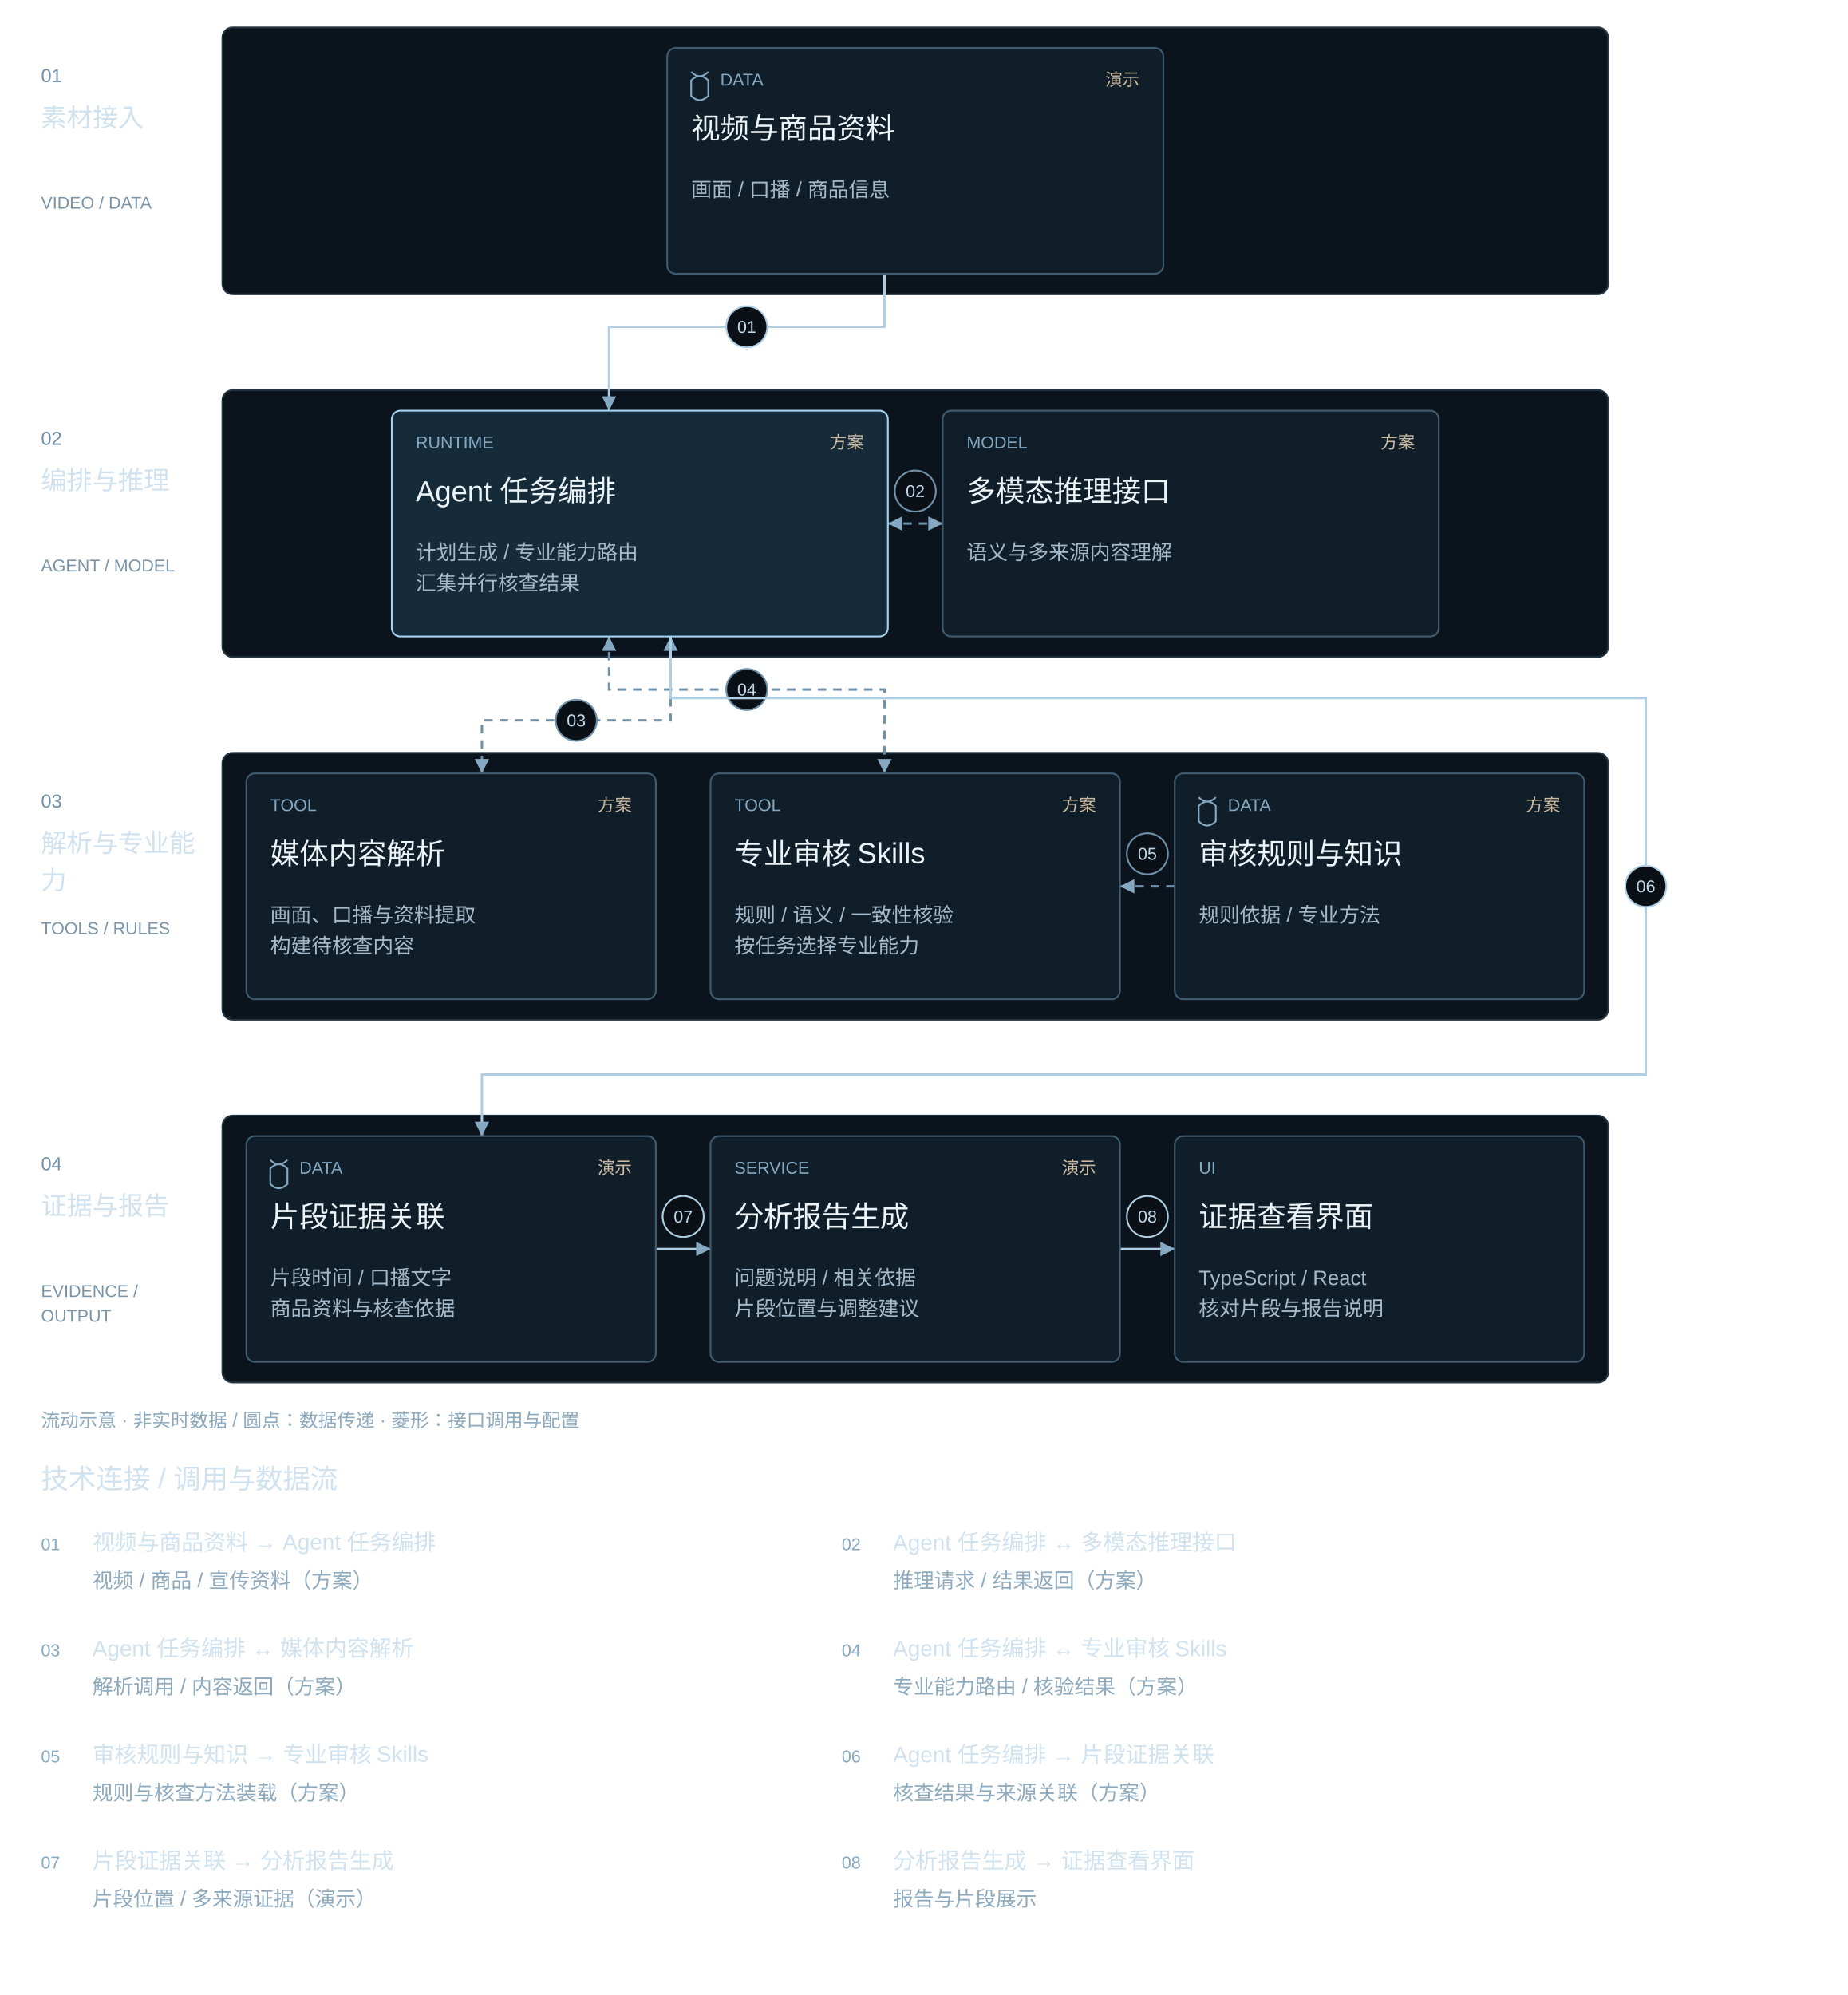
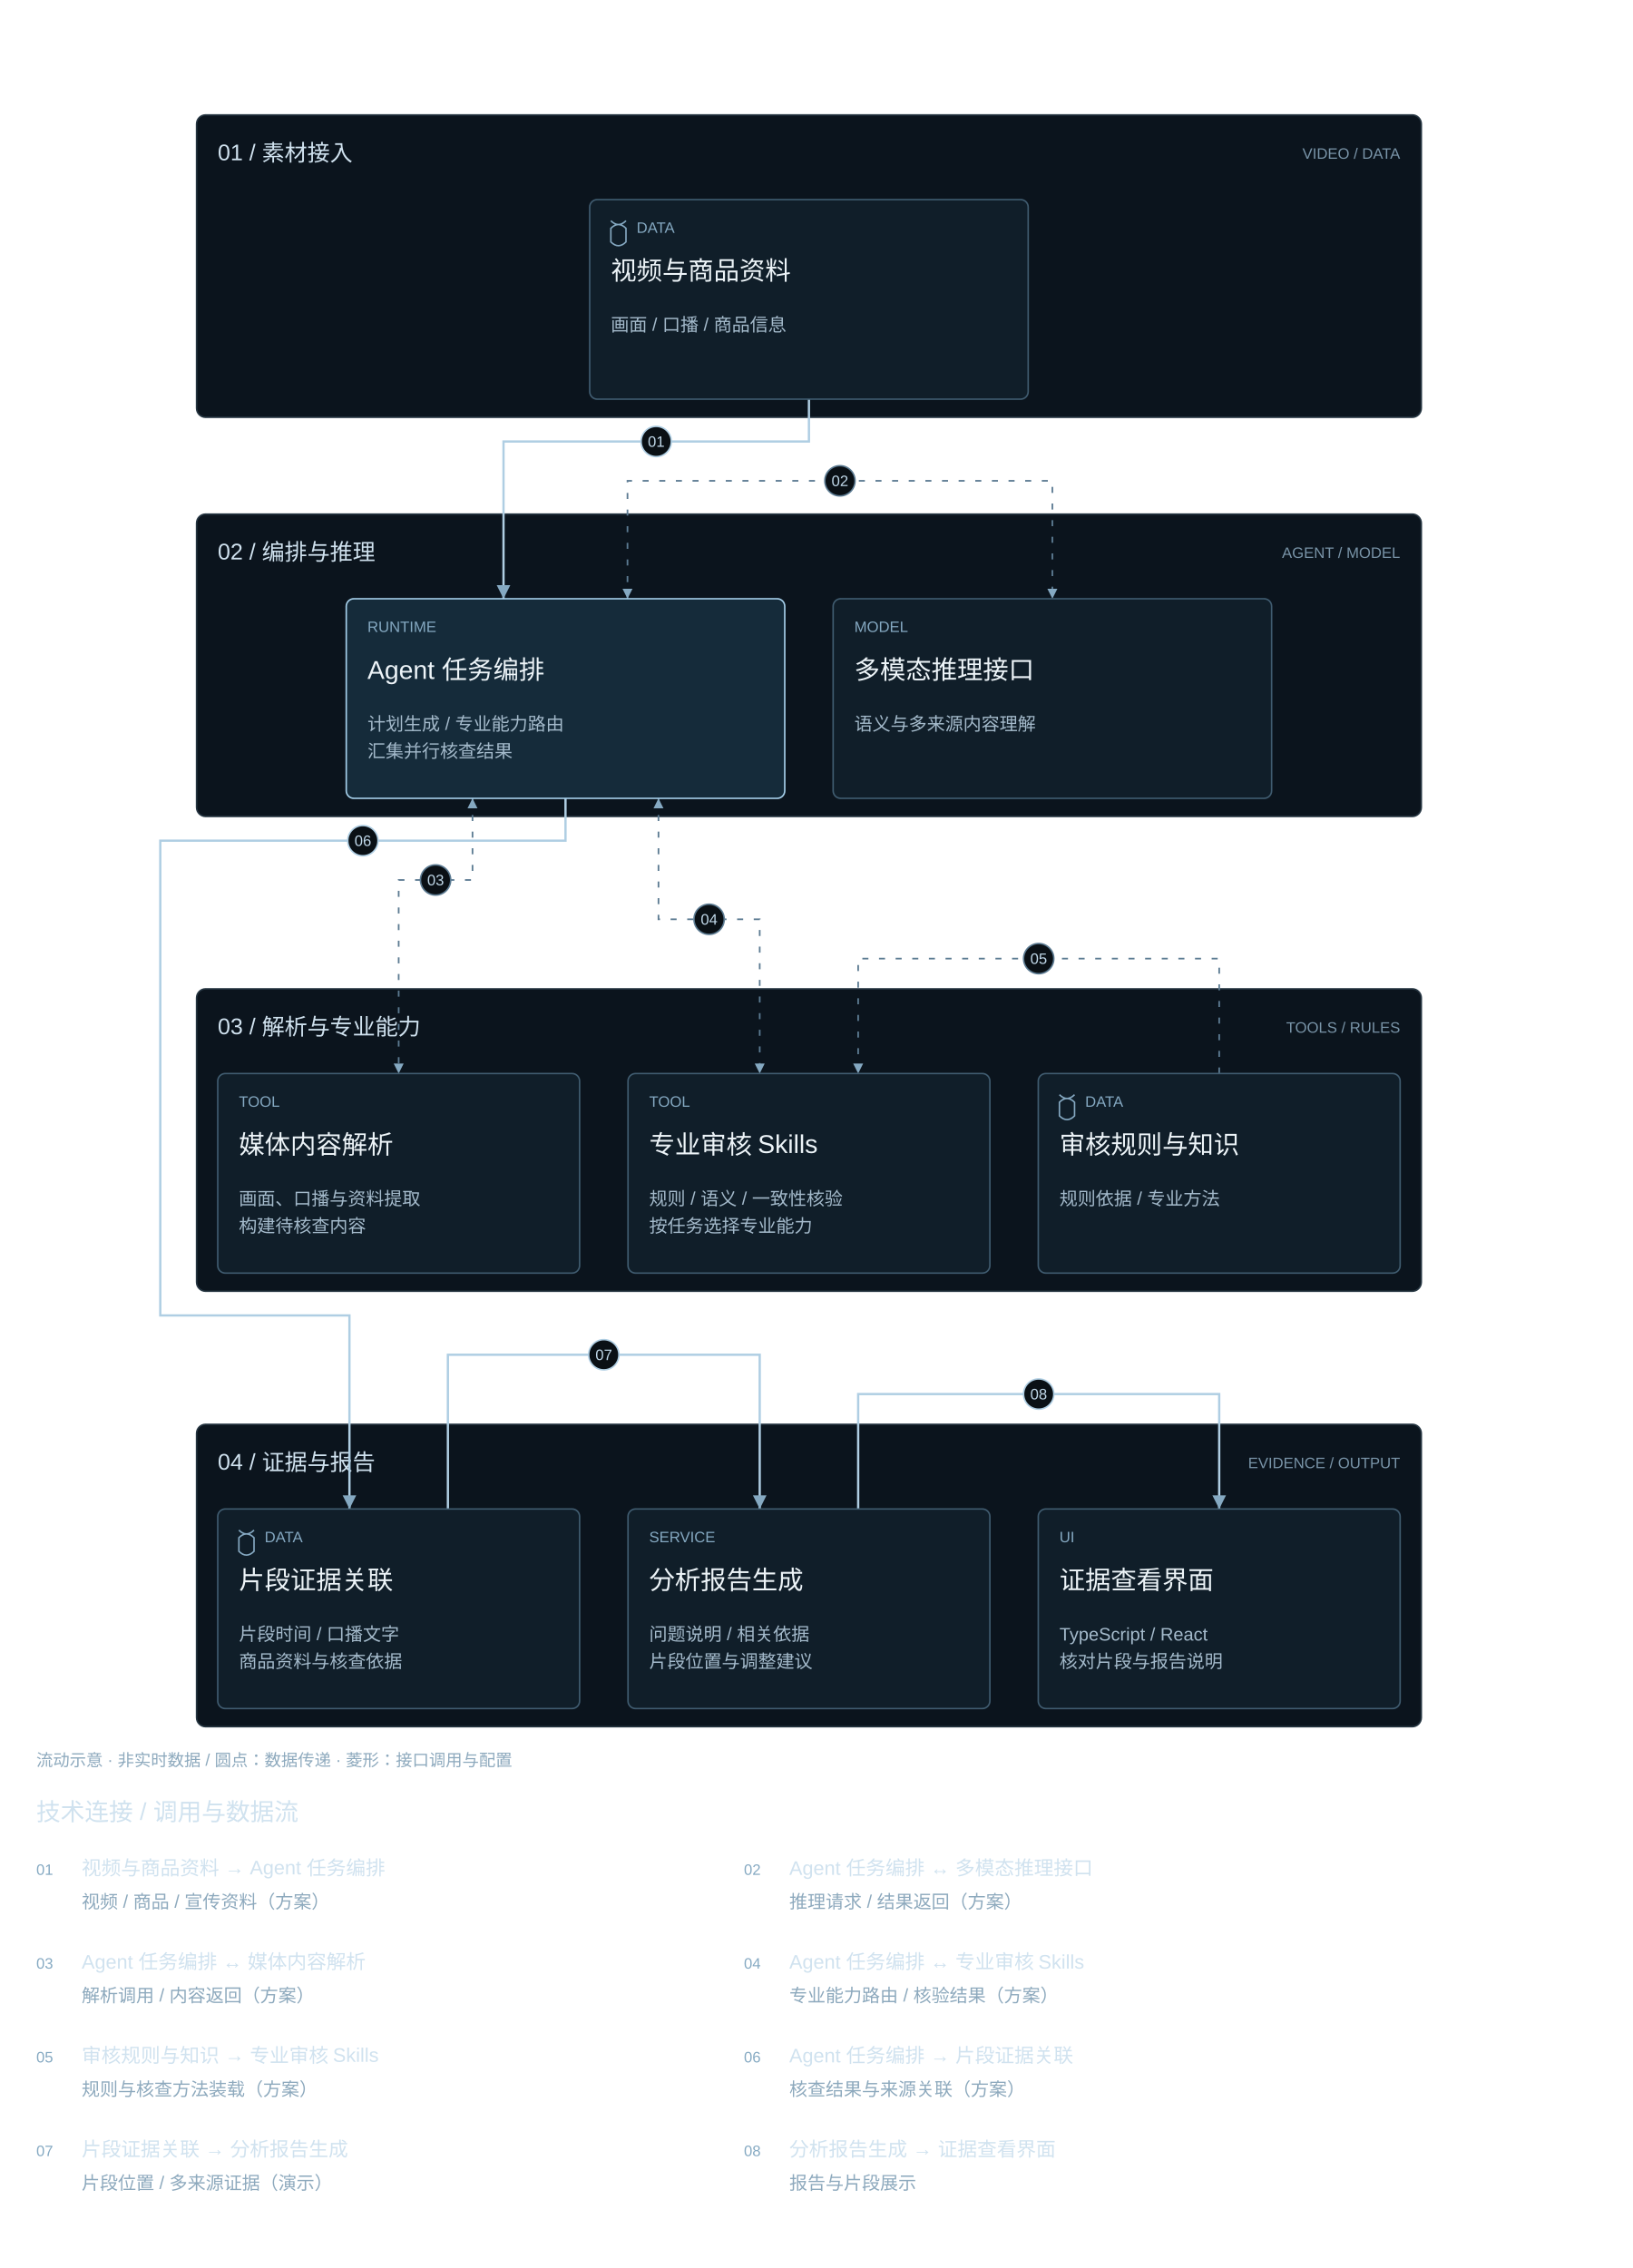
- <svg xmlns="http://www.w3.org/2000/svg" viewBox="0 0 1080 1166" role="img" aria-labelledby="title-video-compliance-review" aria-describedby="desc-video-compliance-review" style="font-family:Arial,'PingFang SC','Microsoft YaHei',sans-serif;background:#0a1015">
+ <svg xmlns="http://www.w3.org/2000/svg" viewBox="0 0 1080 1500" role="img" aria-labelledby="title-video-compliance-review" aria-describedby="desc-video-compliance-review" style="font-family:Arial,'PingFang SC','Microsoft YaHei',sans-serif;background:#0a1015">
  <style>.architecture-packet{pointer-events:none}svg[data-motion="paused"] .architecture-packet{visibility:hidden}@media(prefers-reduced-motion:reduce){.architecture-packet{display:none}}</style>
  <defs>
    <marker id="arrow-video-compliance-review" viewBox="0 0 10 10" refX="10" refY="5" markerWidth="6" markerHeight="6" orient="auto-start-reverse">
      <path d="M0 0 L10 5 L0 10" fill="#85a9c2" />
    </marker>
  </defs>
  <g data-layer="input">
-     <rect x="130" y="16" width="810" height="156" rx="6" fill="#0b141d" stroke="#253541" />
-     <text x="24" y="48" fill="#6f92aa" font-size="11" text-anchor="start">
-       <tspan x="24" dy="0">01</tspan>
-     </text>
-     <text x="24" y="74" fill="#d0e2ef" font-size="15" text-anchor="start">
-       <tspan x="24" dy="0">素材接入</tspan>
-     </text>
-     <text x="24" y="122" fill="#7994a8" font-size="10" text-anchor="start">
-       <tspan x="24" dy="0">VIDEO / DATA</tspan>
+     <rect x="130" y="76" width="810" height="200" rx="6" fill="#0b141d" stroke="#253541" />
+     <text x="144" y="106" fill="#d0e2ef" font-size="15" text-anchor="start">
+       <tspan x="144" dy="0">01 / 素材接入</tspan>
+     </text>
+     <text x="926" y="105" fill="#7994a8" font-size="10" text-anchor="end">
+       <tspan x="926" dy="0">VIDEO / DATA</tspan>
    </text>
  </g>
  <g data-layer="runtime">
-     <rect x="130" y="228" width="810" height="156" rx="6" fill="#0b141d" stroke="#253541" />
-     <text x="24" y="260" fill="#6f92aa" font-size="11" text-anchor="start">
-       <tspan x="24" dy="0">02</tspan>
-     </text>
-     <text x="24" y="286" fill="#d0e2ef" font-size="15" text-anchor="start">
-       <tspan x="24" dy="0">编排与推理</tspan>
-     </text>
-     <text x="24" y="334" fill="#7994a8" font-size="10" text-anchor="start">
-       <tspan x="24" dy="0">AGENT / MODEL</tspan>
+     <rect x="130" y="340" width="810" height="200" rx="6" fill="#0b141d" stroke="#253541" />
+     <text x="144" y="370" fill="#d0e2ef" font-size="15" text-anchor="start">
+       <tspan x="144" dy="0">02 / 编排与推理</tspan>
+     </text>
+     <text x="926" y="369" fill="#7994a8" font-size="10" text-anchor="end">
+       <tspan x="926" dy="0">AGENT / MODEL</tspan>
    </text>
  </g>
  <g data-layer="tools">
-     <rect x="130" y="440" width="810" height="156" rx="6" fill="#0b141d" stroke="#253541" />
-     <text x="24" y="472" fill="#6f92aa" font-size="11" text-anchor="start">
-       <tspan x="24" dy="0">03</tspan>
-     </text>
-     <text x="24" y="498" fill="#d0e2ef" font-size="15" text-anchor="start">
-       <tspan x="24" dy="0">解析与专业能</tspan>
-       <tspan x="24" dy="21.75">力</tspan>
-     </text>
-     <text x="24" y="546" fill="#7994a8" font-size="10" text-anchor="start">
-       <tspan x="24" dy="0">TOOLS / RULES</tspan>
+     <rect x="130" y="654" width="810" height="200" rx="6" fill="#0b141d" stroke="#253541" />
+     <text x="144" y="684" fill="#d0e2ef" font-size="15" text-anchor="start">
+       <tspan x="144" dy="0">03 / 解析与专业能力</tspan>
+     </text>
+     <text x="926" y="683" fill="#7994a8" font-size="10" text-anchor="end">
+       <tspan x="926" dy="0">TOOLS / RULES</tspan>
    </text>
  </g>
  <g data-layer="output">
-     <rect x="130" y="652" width="810" height="156" rx="6" fill="#0b141d" stroke="#253541" />
-     <text x="24" y="684" fill="#6f92aa" font-size="11" text-anchor="start">
-       <tspan x="24" dy="0">04</tspan>
-     </text>
-     <text x="24" y="710" fill="#d0e2ef" font-size="15" text-anchor="start">
-       <tspan x="24" dy="0">证据与报告</tspan>
-     </text>
-     <text x="24" y="758" fill="#7994a8" font-size="10" text-anchor="start">
-       <tspan x="24" dy="0">EVIDENCE /</tspan>
-       <tspan x="24" dy="14.5">OUTPUT</tspan>
+     <rect x="130" y="942" width="810" height="200" rx="6" fill="#0b141d" stroke="#253541" />
+     <text x="144" y="972" fill="#d0e2ef" font-size="15" text-anchor="start">
+       <tspan x="144" dy="0">04 / 证据与报告</tspan>
+     </text>
+     <text x="926" y="971" fill="#7994a8" font-size="10" text-anchor="end">
+       <tspan x="926" dy="0">EVIDENCE / OUTPUT</tspan>
    </text>
  </g>
  <g data-edge="01" data-kind="flow">
-     <path class="architecture-route" d="M517 160 V191 H356 V240" fill="none" stroke="#afcee3" stroke-width="1.4" marker-end="url(#arrow-video-compliance-review)" />
-     <g class="architecture-packet packet-flow" data-direction="forward" aria-hidden="true" opacity="0">
-       <circle r="9" fill="#d3f1ff" opacity=".12" />
-       <circle r="5.5" fill="#d3f1ff" opacity=".18" />
-       <circle r="3.3" fill="#d3f1ff" />
-       <animateMotion path="M517 160 V191 H356 V240" keyPoints="0;1;1" keyTimes="0;.82;1" calcMode="linear" dur="2.58s" begin="-0.00s" repeatCount="indefinite" />
-       <animate attributeName="opacity" values="0;1;1;0;0" keyTimes="0;.035;.76;.82;1" calcMode="linear" dur="2.58s" begin="-0.00s" repeatCount="indefinite" />
-     </g>
-     <circle cx="436.5" cy="191" r="12" fill="#0a1015" stroke="#afcee3" />
-     <text x="436.5" y="194.5" fill="#c1d9ea" font-size="10" text-anchor="middle">
-       <tspan x="436.5" dy="0">01</tspan>
+     <path class="architecture-route" d="M535 264 V292 H333 V396" fill="none" stroke="#afcee3" stroke-width="1.5" marker-end="url(#arrow-video-compliance-review)" />
+     <g class="architecture-packet packet-flow" data-direction="forward" data-distance="334" data-speed="100" aria-hidden="true" opacity="0">
+       <circle r="7" fill="#d3f1ff" opacity=".1" />
+       <circle r="4.5" fill="#d3f1ff" opacity=".16" />
+       <circle r="3" fill="#d3f1ff" />
+       <animateMotion path="M535 264 V292 H333 V396" keyPoints="0;1" keyTimes="0;1" calcMode="linear" dur="3.34s" begin="-0s" repeatCount="indefinite" />
+       <animate attributeName="opacity" values="0;1;1;0" keyTimes="0;.03;.97;1" calcMode="linear" dur="3.34s" begin="-0s" repeatCount="indefinite" />
+     </g>
+     <circle cx="434" cy="292" r="10" fill="#0a1015" stroke="#afcee3" />
+     <text x="434" y="295.5" fill="#c1d9ea" font-size="10" text-anchor="middle">
+       <tspan x="434" dy="0">01</tspan>
    </text>
  </g>
  <g data-edge="02" data-kind="call">
-     <path class="architecture-route" d="M519 306 H551" fill="none" stroke="#6f91aa" stroke-width="1.4" stroke-dasharray="5 4" marker-start="url(#arrow-video-compliance-review)" marker-end="url(#arrow-video-compliance-review)" />
-     <g class="architecture-packet packet-support" data-direction="forward" aria-hidden="true" opacity="0">
-       <circle r="9" fill="#efc896" opacity=".12" />
-       <circle r="5.5" fill="#efc896" opacity=".18" />
-       <path d="M0 -4 L4 0 L0 4 L-4 0 Z" fill="#efc896" />
-       <animateMotion path="M519 306 H551" keyPoints="0;1;1" keyTimes="0;.82;1" calcMode="linear" dur="2.55s" begin="-0.43s" repeatCount="indefinite" />
-       <animate attributeName="opacity" values="0;1;1;0;0" keyTimes="0;.035;.76;.82;1" calcMode="linear" dur="2.55s" begin="-0.43s" repeatCount="indefinite" />
-     </g>
-     <g class="architecture-packet packet-support" data-direction="reverse" aria-hidden="true" opacity="0">
-       <circle r="9" fill="#efc896" opacity=".12" />
-       <circle r="5.5" fill="#efc896" opacity=".18" />
-       <path d="M0 -4 L4 0 L0 4 L-4 0 Z" fill="#efc896" />
-       <animateMotion path="M519 306 H551" keyPoints="1;0;0" keyTimes="0;.82;1" calcMode="linear" dur="2.55s" begin="-1.53s" repeatCount="indefinite" />
-       <animate attributeName="opacity" values="0;1;1;0;0" keyTimes="0;.035;.76;.82;1" calcMode="linear" dur="2.55s" begin="-1.53s" repeatCount="indefinite" />
-     </g>
-     <circle cx="535" cy="287" r="12" fill="#0a1015" stroke="#6f91aa" />
-     <text x="535" y="290.5" fill="#c1d9ea" font-size="10" text-anchor="middle">
-       <tspan x="535" dy="0">02</tspan>
+     <path class="architecture-route" d="M415 396 V318 H696 V396" fill="none" stroke="#5c7b92" stroke-width="1.1" stroke-dasharray="4 7" marker-start="url(#arrow-video-compliance-review)" marker-end="url(#arrow-video-compliance-review)" />
+     <g class="architecture-packet packet-support" data-direction="forward" data-distance="437" data-speed="100" aria-hidden="true" opacity="0">
+       <circle r="7" fill="#efc896" opacity=".1" />
+       <circle r="4.5" fill="#efc896" opacity=".16" />
+       <path d="M0 -3.5 L3.5 0 L0 3.5 L-3.5 0 Z" fill="#efc896" />
+       <animateMotion path="M415 396 V318 H696 V396" keyPoints="0;1" keyTimes="0;1" calcMode="linear" dur="4.37s" begin="-1.669s" repeatCount="indefinite" />
+       <animate attributeName="opacity" values="0;.72;.72;0" keyTimes="0;.03;.97;1" calcMode="linear" dur="4.37s" begin="-1.669s" repeatCount="indefinite" />
+     </g>
+     <g class="architecture-packet packet-support" data-direction="reverse" data-distance="437" data-speed="100" aria-hidden="true" opacity="0">
+       <circle r="7" fill="#efc896" opacity=".1" />
+       <circle r="4.5" fill="#efc896" opacity=".16" />
+       <path d="M0 -3.5 L3.5 0 L0 3.5 L-3.5 0 Z" fill="#efc896" />
+       <animateMotion path="M415 396 V318 H696 V396" keyPoints="1;0" keyTimes="0;1" calcMode="linear" dur="4.37s" begin="-3.854s" repeatCount="indefinite" />
+       <animate attributeName="opacity" values="0;.72;.72;0" keyTimes="0;.03;.97;1" calcMode="linear" dur="4.37s" begin="-3.854s" repeatCount="indefinite" />
+     </g>
+     <circle cx="555.5" cy="318" r="10" fill="#0a1015" stroke="#5c7b92" />
+     <text x="555.5" y="321.5" fill="#c1d9ea" font-size="10" text-anchor="middle">
+       <tspan x="555.5" dy="0">02</tspan>
    </text>
  </g>
  <g data-edge="03" data-kind="call">
-     <path class="architecture-route" d="M392 372 V421 H281.667 V452" fill="none" stroke="#6f91aa" stroke-width="1.4" stroke-dasharray="5 4" marker-start="url(#arrow-video-compliance-review)" marker-end="url(#arrow-video-compliance-review)" />
-     <g class="architecture-packet packet-support" data-direction="forward" aria-hidden="true" opacity="0">
-       <circle r="9" fill="#efc896" opacity=".12" />
-       <circle r="5.5" fill="#efc896" opacity=".18" />
-       <path d="M0 -4 L4 0 L0 4 L-4 0 Z" fill="#efc896" />
-       <animateMotion path="M392 372 V421 H281.667 V452" keyPoints="0;1;1" keyTimes="0;.82;1" calcMode="linear" dur="2.55s" begin="-0.86s" repeatCount="indefinite" />
-       <animate attributeName="opacity" values="0;1;1;0;0" keyTimes="0;.035;.76;.82;1" calcMode="linear" dur="2.55s" begin="-0.86s" repeatCount="indefinite" />
-     </g>
-     <g class="architecture-packet packet-support" data-direction="reverse" aria-hidden="true" opacity="0">
-       <circle r="9" fill="#efc896" opacity=".12" />
-       <circle r="5.5" fill="#efc896" opacity=".18" />
-       <path d="M0 -4 L4 0 L0 4 L-4 0 Z" fill="#efc896" />
-       <animateMotion path="M392 372 V421 H281.667 V452" keyPoints="1;0;0" keyTimes="0;.82;1" calcMode="linear" dur="2.55s" begin="-1.96s" repeatCount="indefinite" />
-       <animate attributeName="opacity" values="0;1;1;0;0" keyTimes="0;.035;.76;.82;1" calcMode="linear" dur="2.55s" begin="-1.96s" repeatCount="indefinite" />
-     </g>
-     <circle cx="336.833" cy="421" r="12" fill="#0a1015" stroke="#6f91aa" />
-     <text x="336.833" y="424.5" fill="#c1d9ea" font-size="10" text-anchor="middle">
-       <tspan x="336.833" dy="0">03</tspan>
+     <path class="architecture-route" d="M312.5 528 V582 H263.667 V710" fill="none" stroke="#5c7b92" stroke-width="1.1" stroke-dasharray="4 7" marker-start="url(#arrow-video-compliance-review)" marker-end="url(#arrow-video-compliance-review)" />
+     <g class="architecture-packet packet-support" data-direction="forward" data-distance="230.83333333333331" data-speed="100" aria-hidden="true" opacity="0">
+       <circle r="7" fill="#efc896" opacity=".1" />
+       <circle r="4.5" fill="#efc896" opacity=".16" />
+       <path d="M0 -3.5 L3.5 0 L0 3.5 L-3.5 0 Z" fill="#efc896" />
+       <animateMotion path="M312.5 528 V582 H263.667 V710" keyPoints="0;1" keyTimes="0;1" calcMode="linear" dur="2.308s" begin="-1.763s" repeatCount="indefinite" />
+       <animate attributeName="opacity" values="0;.72;.72;0" keyTimes="0;.03;.97;1" calcMode="linear" dur="2.308s" begin="-1.763s" repeatCount="indefinite" />
+     </g>
+     <g class="architecture-packet packet-support" data-direction="reverse" data-distance="230.83333333333331" data-speed="100" aria-hidden="true" opacity="0">
+       <circle r="7" fill="#efc896" opacity=".1" />
+       <circle r="4.5" fill="#efc896" opacity=".16" />
+       <path d="M0 -3.5 L3.5 0 L0 3.5 L-3.5 0 Z" fill="#efc896" />
+       <animateMotion path="M312.5 528 V582 H263.667 V710" keyPoints="1;0" keyTimes="0;1" calcMode="linear" dur="2.308s" begin="-0.609s" repeatCount="indefinite" />
+       <animate attributeName="opacity" values="0;.72;.72;0" keyTimes="0;.03;.97;1" calcMode="linear" dur="2.308s" begin="-0.609s" repeatCount="indefinite" />
+     </g>
+     <circle cx="288.083" cy="582" r="10" fill="#0a1015" stroke="#5c7b92" />
+     <text x="288.083" y="585.5" fill="#c1d9ea" font-size="10" text-anchor="middle">
+       <tspan x="288.083" dy="0">03</tspan>
    </text>
  </g>
  <g data-edge="04" data-kind="call">
-     <path class="architecture-route" d="M356 372 V403 H517 V452" fill="none" stroke="#6f91aa" stroke-width="1.4" stroke-dasharray="5 4" marker-start="url(#arrow-video-compliance-review)" marker-end="url(#arrow-video-compliance-review)" />
-     <g class="architecture-packet packet-support" data-direction="forward" aria-hidden="true" opacity="0">
-       <circle r="9" fill="#efc896" opacity=".12" />
-       <circle r="5.5" fill="#efc896" opacity=".18" />
-       <path d="M0 -4 L4 0 L0 4 L-4 0 Z" fill="#efc896" />
-       <animateMotion path="M356 372 V403 H517 V452" keyPoints="0;1;1" keyTimes="0;.82;1" calcMode="linear" dur="2.58s" begin="-1.29s" repeatCount="indefinite" />
-       <animate attributeName="opacity" values="0;1;1;0;0" keyTimes="0;.035;.76;.82;1" calcMode="linear" dur="2.58s" begin="-1.29s" repeatCount="indefinite" />
-     </g>
-     <g class="architecture-packet packet-support" data-direction="reverse" aria-hidden="true" opacity="0">
-       <circle r="9" fill="#efc896" opacity=".12" />
-       <circle r="5.5" fill="#efc896" opacity=".18" />
-       <path d="M0 -4 L4 0 L0 4 L-4 0 Z" fill="#efc896" />
-       <animateMotion path="M356 372 V403 H517 V452" keyPoints="1;0;0" keyTimes="0;.82;1" calcMode="linear" dur="2.58s" begin="-2.39s" repeatCount="indefinite" />
-       <animate attributeName="opacity" values="0;1;1;0;0" keyTimes="0;.035;.76;.82;1" calcMode="linear" dur="2.58s" begin="-2.39s" repeatCount="indefinite" />
-     </g>
-     <circle cx="436.5" cy="403" r="12" fill="#0a1015" stroke="#6f91aa" />
-     <text x="436.5" y="406.5" fill="#c1d9ea" font-size="10" text-anchor="middle">
-       <tspan x="436.5" dy="0">04</tspan>
+     <path class="architecture-route" d="M435.5 528 V608 H502.444 V710" fill="none" stroke="#5c7b92" stroke-width="1.1" stroke-dasharray="4 7" marker-start="url(#arrow-video-compliance-review)" marker-end="url(#arrow-video-compliance-review)" />
+     <g class="architecture-packet packet-support" data-direction="forward" data-distance="248.94444444444446" data-speed="100" aria-hidden="true" opacity="0">
+       <circle r="7" fill="#efc896" opacity=".1" />
+       <circle r="4.5" fill="#efc896" opacity=".16" />
+       <path d="M0 -3.5 L3.5 0 L0 3.5 L-3.5 0 Z" fill="#efc896" />
+       <animateMotion path="M435.5 528 V608 H502.444 V710" keyPoints="0;1" keyTimes="0;1" calcMode="linear" dur="2.489s" begin="-0.363s" repeatCount="indefinite" />
+       <animate attributeName="opacity" values="0;.72;.72;0" keyTimes="0;.03;.97;1" calcMode="linear" dur="2.489s" begin="-0.363s" repeatCount="indefinite" />
+     </g>
+     <g class="architecture-packet packet-support" data-direction="reverse" data-distance="248.94444444444446" data-speed="100" aria-hidden="true" opacity="0">
+       <circle r="7" fill="#efc896" opacity=".1" />
+       <circle r="4.5" fill="#efc896" opacity=".16" />
+       <path d="M0 -3.5 L3.5 0 L0 3.5 L-3.5 0 Z" fill="#efc896" />
+       <animateMotion path="M435.5 528 V608 H502.444 V710" keyPoints="1;0" keyTimes="0;1" calcMode="linear" dur="2.489s" begin="-1.608s" repeatCount="indefinite" />
+       <animate attributeName="opacity" values="0;.72;.72;0" keyTimes="0;.03;.97;1" calcMode="linear" dur="2.489s" begin="-1.608s" repeatCount="indefinite" />
+     </g>
+     <circle cx="468.972" cy="608" r="10" fill="#0a1015" stroke="#5c7b92" />
+     <text x="468.972" y="611.5" fill="#c1d9ea" font-size="10" text-anchor="middle">
+       <tspan x="468.972" dy="0">04</tspan>
    </text>
  </g>
  <g data-edge="05" data-kind="config">
-     <path class="architecture-route" d="M686.667 518 H654.667" fill="none" stroke="#6f91aa" stroke-width="1.4" stroke-dasharray="5 4" marker-end="url(#arrow-video-compliance-review)" />
-     <g class="architecture-packet packet-support" data-direction="forward" aria-hidden="true" opacity="0">
-       <circle r="9" fill="#efc896" opacity=".12" />
-       <circle r="5.5" fill="#efc896" opacity=".18" />
-       <path d="M0 -4 L4 0 L0 4 L-4 0 Z" fill="#efc896" />
-       <animateMotion path="M686.667 518 H654.667" keyPoints="0;1;1" keyTimes="0;.82;1" calcMode="linear" dur="2.55s" begin="-1.72s" repeatCount="indefinite" />
-       <animate attributeName="opacity" values="0;1;1;0;0" keyTimes="0;.035;.76;.82;1" calcMode="linear" dur="2.55s" begin="-1.72s" repeatCount="indefinite" />
-     </g>
-     <circle cx="670.667" cy="499" r="12" fill="#0a1015" stroke="#6f91aa" />
-     <text x="670.667" y="502.5" fill="#c1d9ea" font-size="10" text-anchor="middle">
-       <tspan x="670.667" dy="0">05</tspan>
+     <path class="architecture-route" d="M806.333 710 V634 H567.556 V710" fill="none" stroke="#5c7b92" stroke-width="1.1" stroke-dasharray="4 7" marker-end="url(#arrow-video-compliance-review)" />
+     <g class="architecture-packet packet-support" data-direction="forward" data-distance="390.7777777777777" data-speed="100" aria-hidden="true" opacity="0">
+       <circle r="7" fill="#efc896" opacity=".1" />
+       <circle r="4.5" fill="#efc896" opacity=".16" />
+       <path d="M0 -3.5 L3.5 0 L0 3.5 L-3.5 0 Z" fill="#efc896" />
+       <animateMotion path="M806.333 710 V634 H567.556 V710" keyPoints="0;1" keyTimes="0;1" calcMode="linear" dur="3.908s" begin="-2.063s" repeatCount="indefinite" />
+       <animate attributeName="opacity" values="0;.72;.72;0" keyTimes="0;.03;.97;1" calcMode="linear" dur="3.908s" begin="-2.063s" repeatCount="indefinite" />
+     </g>
+     <circle cx="686.944" cy="634" r="10" fill="#0a1015" stroke="#5c7b92" />
+     <text x="686.944" y="637.5" fill="#c1d9ea" font-size="10" text-anchor="middle">
+       <tspan x="686.944" dy="0">05</tspan>
    </text>
  </g>
  <g data-edge="06" data-kind="flow">
-     <path class="architecture-route" d="M392 372 V408 H962 V628 H281.667 V664" fill="none" stroke="#afcee3" stroke-width="1.4" marker-end="url(#arrow-video-compliance-review)" />
-     <g class="architecture-packet packet-flow" data-direction="forward" aria-hidden="true" opacity="0">
-       <circle r="9" fill="#d3f1ff" opacity=".12" />
-       <circle r="5.5" fill="#d3f1ff" opacity=".18" />
-       <circle r="3.3" fill="#d3f1ff" />
-       <animateMotion path="M392 372 V408 H962 V628 H281.667 V664" keyPoints="0;1;1" keyTimes="0;.82;1" calcMode="linear" dur="7.05s" begin="-2.15s" repeatCount="indefinite" />
-       <animate attributeName="opacity" values="0;1;1;0;0" keyTimes="0;.035;.76;.82;1" calcMode="linear" dur="7.05s" begin="-2.15s" repeatCount="indefinite" />
-     </g>
-     <circle cx="962" cy="518" r="12" fill="#0a1015" stroke="#afcee3" />
-     <text x="962" y="521.5" fill="#c1d9ea" font-size="10" text-anchor="middle">
-       <tspan x="962" dy="0">06</tspan>
+     <path class="architecture-route" d="M374 528 V556 H106 V870 H231.111 V998" fill="none" stroke="#afcee3" stroke-width="1.5" marker-end="url(#arrow-video-compliance-review)" />
+     <g class="architecture-packet packet-flow" data-direction="forward" data-distance="863.1111111111111" data-speed="100" aria-hidden="true" opacity="0">
+       <circle r="7" fill="#d3f1ff" opacity=".1" />
+       <circle r="4.5" fill="#d3f1ff" opacity=".16" />
+       <circle r="3" fill="#d3f1ff" />
+       <animateMotion path="M374 528 V556 H106 V870 H231.111 V998" keyPoints="0;1" keyTimes="0;1" calcMode="linear" dur="8.631s" begin="-7.853s" repeatCount="indefinite" />
+       <animate attributeName="opacity" values="0;1;1;0" keyTimes="0;.03;.97;1" calcMode="linear" dur="8.631s" begin="-7.853s" repeatCount="indefinite" />
+     </g>
+     <circle cx="240" cy="556" r="10" fill="#0a1015" stroke="#afcee3" />
+     <text x="240" y="559.5" fill="#c1d9ea" font-size="10" text-anchor="middle">
+       <tspan x="240" dy="0">06</tspan>
    </text>
  </g>
  <g data-edge="07" data-kind="flow">
-     <path class="architecture-route" d="M383.333 730 H415.333" fill="none" stroke="#afcee3" stroke-width="1.4" marker-end="url(#arrow-video-compliance-review)" />
-     <g class="architecture-packet packet-flow" data-direction="forward" aria-hidden="true" opacity="0">
-       <circle r="9" fill="#d3f1ff" opacity=".12" />
-       <circle r="5.5" fill="#d3f1ff" opacity=".18" />
-       <circle r="3.3" fill="#d3f1ff" />
-       <animateMotion path="M383.333 730 H415.333" keyPoints="0;1;1" keyTimes="0;.82;1" calcMode="linear" dur="2.55s" begin="-0.03s" repeatCount="indefinite" />
-       <animate attributeName="opacity" values="0;1;1;0;0" keyTimes="0;.035;.76;.82;1" calcMode="linear" dur="2.55s" begin="-0.03s" repeatCount="indefinite" />
-     </g>
-     <circle cx="399.333" cy="711" r="12" fill="#0a1015" stroke="#afcee3" />
-     <text x="399.333" y="714.5" fill="#c1d9ea" font-size="10" text-anchor="middle">
+     <path class="architecture-route" d="M296.222 998 V896 H502.444 V998" fill="none" stroke="#afcee3" stroke-width="1.5" marker-end="url(#arrow-video-compliance-review)" />
+     <g class="architecture-packet packet-flow" data-direction="forward" data-distance="410.22222222222223" data-speed="100" aria-hidden="true" opacity="0">
+       <circle r="7" fill="#d3f1ff" opacity=".1" />
+       <circle r="4.5" fill="#d3f1ff" opacity=".16" />
+       <circle r="3" fill="#d3f1ff" />
+       <animateMotion path="M296.222 998 V896 H502.444 V998" keyPoints="0;1" keyTimes="0;1" calcMode="linear" dur="4.102s" begin="-1.197s" repeatCount="indefinite" />
+       <animate attributeName="opacity" values="0;1;1;0" keyTimes="0;.03;.97;1" calcMode="linear" dur="4.102s" begin="-1.197s" repeatCount="indefinite" />
+     </g>
+     <circle cx="399.333" cy="896" r="10" fill="#0a1015" stroke="#afcee3" />
+     <text x="399.333" y="899.5" fill="#c1d9ea" font-size="10" text-anchor="middle">
      <tspan x="399.333" dy="0">07</tspan>
    </text>
  </g>
  <g data-edge="08" data-kind="flow">
-     <path class="architecture-route" d="M654.667 730 H686.667" fill="none" stroke="#afcee3" stroke-width="1.4" marker-end="url(#arrow-video-compliance-review)" />
-     <g class="architecture-packet packet-flow" data-direction="forward" aria-hidden="true" opacity="0">
-       <circle r="9" fill="#d3f1ff" opacity=".12" />
-       <circle r="5.5" fill="#d3f1ff" opacity=".18" />
-       <circle r="3.3" fill="#d3f1ff" />
-       <animateMotion path="M654.667 730 H686.667" keyPoints="0;1;1" keyTimes="0;.82;1" calcMode="linear" dur="2.55s" begin="-0.46s" repeatCount="indefinite" />
-       <animate attributeName="opacity" values="0;1;1;0;0" keyTimes="0;.035;.76;.82;1" calcMode="linear" dur="2.55s" begin="-0.46s" repeatCount="indefinite" />
-     </g>
-     <circle cx="670.667" cy="711" r="12" fill="#0a1015" stroke="#afcee3" />
-     <text x="670.667" y="714.5" fill="#c1d9ea" font-size="10" text-anchor="middle">
-       <tspan x="670.667" dy="0">08</tspan>
+     <path class="architecture-route" d="M567.556 998 V922 H806.333 V998" fill="none" stroke="#afcee3" stroke-width="1.5" marker-end="url(#arrow-video-compliance-review)" />
+     <g class="architecture-packet packet-flow" data-direction="forward" data-distance="390.7777777777777" data-speed="100" aria-hidden="true" opacity="0">
+       <circle r="7" fill="#d3f1ff" opacity=".1" />
+       <circle r="4.5" fill="#d3f1ff" opacity=".16" />
+       <circle r="3" fill="#d3f1ff" />
+       <animateMotion path="M567.556 998 V922 H806.333 V998" keyPoints="0;1" keyTimes="0;1" calcMode="linear" dur="3.908s" begin="-2.633s" repeatCount="indefinite" />
+       <animate attributeName="opacity" values="0;1;1;0" keyTimes="0;.03;.97;1" calcMode="linear" dur="3.908s" begin="-2.633s" repeatCount="indefinite" />
+     </g>
+     <circle cx="686.944" cy="922" r="10" fill="#0a1015" stroke="#afcee3" />
+     <text x="686.944" y="925.5" fill="#c1d9ea" font-size="10" text-anchor="middle">
+       <tspan x="686.944" dy="0">08</tspan>
    </text>
  </g>
  <g data-node="video">
-     <rect x="390" y="28" width="290" height="132" rx="5" fill="#101e29" stroke="#405c70" />
-     <path d="M404 47 q5 -5 10 0 v9 q-5 5 -10 0 z m0 -5 q5 5 10 0" fill="none" stroke="#85a9c2" />
-     <text x="421" y="50" fill="#85a9c2" font-size="10" text-anchor="start">
+     <rect x="390" y="132" width="290" height="132" rx="5" fill="#101e29" stroke="#405c70" />
+     <path d="M404 151 q5 -5 10 0 v9 q-5 5 -10 0 z m0 -5 q5 5 10 0" fill="none" stroke="#85a9c2" />
+     <text x="421" y="154" fill="#85a9c2" font-size="10" text-anchor="start">
      <tspan x="421" dy="0">DATA</tspan>
    </text>
-     <text x="666" y="50" fill="#cdbca1" font-size="10" text-anchor="end">
-       <tspan x="666" dy="0">演示</tspan>
-     </text>
-     <text x="404" y="81" fill="#edf4f8" font-size="17" text-anchor="start">
+     <text x="404" y="185" fill="#edf4f8" font-size="17" text-anchor="start">
      <tspan x="404" dy="0">视频与商品资料</tspan>
    </text>
-     <text x="404" y="115" fill="#a4bacb" font-size="12" text-anchor="start">
+     <text x="404" y="219" fill="#a4bacb" font-size="12" text-anchor="start">
      <tspan x="404" dy="0">画面 / 口播 / 商品信息</tspan>
    </text>
  </g>
  <g data-node="orchestrator">
-     <rect x="229" y="240" width="290" height="132" rx="5" fill="#152b3a" stroke="#a6d0eb" />
-     <text x="243" y="262" fill="#85a9c2" font-size="10" text-anchor="start">
+     <rect x="229" y="396" width="290" height="132" rx="5" fill="#152b3a" stroke="#a6d0eb" />
+     <text x="243" y="418" fill="#85a9c2" font-size="10" text-anchor="start">
      <tspan x="243" dy="0">RUNTIME</tspan>
    </text>
-     <text x="505" y="262" fill="#cdbca1" font-size="10" text-anchor="end">
-       <tspan x="505" dy="0">方案</tspan>
-     </text>
-     <text x="243" y="293" fill="#edf4f8" font-size="17" text-anchor="start">
+     <text x="243" y="449" fill="#edf4f8" font-size="17" text-anchor="start">
      <tspan x="243" dy="0">Agent 任务编排</tspan>
    </text>
-     <text x="243" y="327" fill="#a4bacb" font-size="12" text-anchor="start">
+     <text x="243" y="483" fill="#a4bacb" font-size="12" text-anchor="start">
      <tspan x="243" dy="0">计划生成 / 专业能力路由</tspan>
      <tspan x="243" dy="18">汇集并行核查结果</tspan>
    </text>
  </g>
  <g data-node="model">
-     <rect x="551" y="240" width="290" height="132" rx="5" fill="#101e29" stroke="#405c70" />
-     <text x="565" y="262" fill="#85a9c2" font-size="10" text-anchor="start">
+     <rect x="551" y="396" width="290" height="132" rx="5" fill="#101e29" stroke="#405c70" />
+     <text x="565" y="418" fill="#85a9c2" font-size="10" text-anchor="start">
      <tspan x="565" dy="0">MODEL</tspan>
    </text>
-     <text x="827" y="262" fill="#cdbca1" font-size="10" text-anchor="end">
-       <tspan x="827" dy="0">方案</tspan>
-     </text>
-     <text x="565" y="293" fill="#edf4f8" font-size="17" text-anchor="start">
+     <text x="565" y="449" fill="#edf4f8" font-size="17" text-anchor="start">
      <tspan x="565" dy="0">多模态推理接口</tspan>
    </text>
-     <text x="565" y="327" fill="#a4bacb" font-size="12" text-anchor="start">
+     <text x="565" y="483" fill="#a4bacb" font-size="12" text-anchor="start">
      <tspan x="565" dy="0">语义与多来源内容理解</tspan>
    </text>
  </g>
  <g data-node="parse">
-     <rect x="144" y="452" width="239.333" height="132" rx="5" fill="#101e29" stroke="#405c70" />
-     <text x="158" y="474" fill="#85a9c2" font-size="10" text-anchor="start">
+     <rect x="144" y="710" width="239.333" height="132" rx="5" fill="#101e29" stroke="#405c70" />
+     <text x="158" y="732" fill="#85a9c2" font-size="10" text-anchor="start">
      <tspan x="158" dy="0">TOOL</tspan>
    </text>
-     <text x="369.333" y="474" fill="#cdbca1" font-size="10" text-anchor="end">
-       <tspan x="369.333" dy="0">方案</tspan>
-     </text>
-     <text x="158" y="505" fill="#edf4f8" font-size="17" text-anchor="start">
+     <text x="158" y="763" fill="#edf4f8" font-size="17" text-anchor="start">
      <tspan x="158" dy="0">媒体内容解析</tspan>
    </text>
-     <text x="158" y="539" fill="#a4bacb" font-size="12" text-anchor="start">
+     <text x="158" y="797" fill="#a4bacb" font-size="12" text-anchor="start">
      <tspan x="158" dy="0">画面、口播与资料提取</tspan>
      <tspan x="158" dy="18">构建待核查内容</tspan>
    </text>
  </g>
  <g data-node="skills">
-     <rect x="415.333" y="452" width="239.333" height="132" rx="5" fill="#101e29" stroke="#405c70" />
-     <text x="429.333" y="474" fill="#85a9c2" font-size="10" text-anchor="start">
+     <rect x="415.333" y="710" width="239.333" height="132" rx="5" fill="#101e29" stroke="#405c70" />
+     <text x="429.333" y="732" fill="#85a9c2" font-size="10" text-anchor="start">
      <tspan x="429.333" dy="0">TOOL</tspan>
    </text>
-     <text x="640.667" y="474" fill="#cdbca1" font-size="10" text-anchor="end">
-       <tspan x="640.667" dy="0">方案</tspan>
-     </text>
-     <text x="429.333" y="505" fill="#edf4f8" font-size="17" text-anchor="start">
+     <text x="429.333" y="763" fill="#edf4f8" font-size="17" text-anchor="start">
      <tspan x="429.333" dy="0">专业审核 Skills</tspan>
    </text>
-     <text x="429.333" y="539" fill="#a4bacb" font-size="12" text-anchor="start">
+     <text x="429.333" y="797" fill="#a4bacb" font-size="12" text-anchor="start">
      <tspan x="429.333" dy="0">规则 / 语义 / 一致性核验</tspan>
      <tspan x="429.333" dy="18">按任务选择专业能力</tspan>
    </text>
  </g>
  <g data-node="rules">
-     <rect x="686.667" y="452" width="239.333" height="132" rx="5" fill="#101e29" stroke="#405c70" />
-     <path d="M700.667 471 q5 -5 10 0 v9 q-5 5 -10 0 z m0 -5 q5 5 10 0" fill="none" stroke="#85a9c2" />
-     <text x="717.667" y="474" fill="#85a9c2" font-size="10" text-anchor="start">
+     <rect x="686.667" y="710" width="239.333" height="132" rx="5" fill="#101e29" stroke="#405c70" />
+     <path d="M700.667 729 q5 -5 10 0 v9 q-5 5 -10 0 z m0 -5 q5 5 10 0" fill="none" stroke="#85a9c2" />
+     <text x="717.667" y="732" fill="#85a9c2" font-size="10" text-anchor="start">
      <tspan x="717.667" dy="0">DATA</tspan>
    </text>
-     <text x="912" y="474" fill="#cdbca1" font-size="10" text-anchor="end">
-       <tspan x="912" dy="0">方案</tspan>
-     </text>
-     <text x="700.667" y="505" fill="#edf4f8" font-size="17" text-anchor="start">
+     <text x="700.667" y="763" fill="#edf4f8" font-size="17" text-anchor="start">
      <tspan x="700.667" dy="0">审核规则与知识</tspan>
    </text>
-     <text x="700.667" y="539" fill="#a4bacb" font-size="12" text-anchor="start">
+     <text x="700.667" y="797" fill="#a4bacb" font-size="12" text-anchor="start">
      <tspan x="700.667" dy="0">规则依据 / 专业方法</tspan>
    </text>
  </g>
  <g data-node="evidence">
-     <rect x="144" y="664" width="239.333" height="132" rx="5" fill="#101e29" stroke="#405c70" />
-     <path d="M158 683 q5 -5 10 0 v9 q-5 5 -10 0 z m0 -5 q5 5 10 0" fill="none" stroke="#85a9c2" />
-     <text x="175" y="686" fill="#85a9c2" font-size="10" text-anchor="start">
+     <rect x="144" y="998" width="239.333" height="132" rx="5" fill="#101e29" stroke="#405c70" />
+     <path d="M158 1017 q5 -5 10 0 v9 q-5 5 -10 0 z m0 -5 q5 5 10 0" fill="none" stroke="#85a9c2" />
+     <text x="175" y="1020" fill="#85a9c2" font-size="10" text-anchor="start">
      <tspan x="175" dy="0">DATA</tspan>
    </text>
-     <text x="369.333" y="686" fill="#cdbca1" font-size="10" text-anchor="end">
-       <tspan x="369.333" dy="0">演示</tspan>
-     </text>
-     <text x="158" y="717" fill="#edf4f8" font-size="17" text-anchor="start">
+     <text x="158" y="1051" fill="#edf4f8" font-size="17" text-anchor="start">
      <tspan x="158" dy="0">片段证据关联</tspan>
    </text>
-     <text x="158" y="751" fill="#a4bacb" font-size="12" text-anchor="start">
+     <text x="158" y="1085" fill="#a4bacb" font-size="12" text-anchor="start">
      <tspan x="158" dy="0">片段时间 / 口播文字</tspan>
      <tspan x="158" dy="18">商品资料与核查依据</tspan>
    </text>
  </g>
  <g data-node="report">
-     <rect x="415.333" y="664" width="239.333" height="132" rx="5" fill="#101e29" stroke="#405c70" />
-     <text x="429.333" y="686" fill="#85a9c2" font-size="10" text-anchor="start">
+     <rect x="415.333" y="998" width="239.333" height="132" rx="5" fill="#101e29" stroke="#405c70" />
+     <text x="429.333" y="1020" fill="#85a9c2" font-size="10" text-anchor="start">
      <tspan x="429.333" dy="0">SERVICE</tspan>
    </text>
-     <text x="640.667" y="686" fill="#cdbca1" font-size="10" text-anchor="end">
-       <tspan x="640.667" dy="0">演示</tspan>
-     </text>
-     <text x="429.333" y="717" fill="#edf4f8" font-size="17" text-anchor="start">
+     <text x="429.333" y="1051" fill="#edf4f8" font-size="17" text-anchor="start">
      <tspan x="429.333" dy="0">分析报告生成</tspan>
    </text>
-     <text x="429.333" y="751" fill="#a4bacb" font-size="12" text-anchor="start">
+     <text x="429.333" y="1085" fill="#a4bacb" font-size="12" text-anchor="start">
      <tspan x="429.333" dy="0">问题说明 / 相关依据</tspan>
      <tspan x="429.333" dy="18">片段位置与调整建议</tspan>
    </text>
  </g>
  <g data-node="review">
-     <rect x="686.667" y="664" width="239.333" height="132" rx="5" fill="#101e29" stroke="#405c70" />
-     <text x="700.667" y="686" fill="#85a9c2" font-size="10" text-anchor="start">
+     <rect x="686.667" y="998" width="239.333" height="132" rx="5" fill="#101e29" stroke="#405c70" />
+     <text x="700.667" y="1020" fill="#85a9c2" font-size="10" text-anchor="start">
      <tspan x="700.667" dy="0">UI</tspan>
    </text>
-     <text x="700.667" y="717" fill="#edf4f8" font-size="17" text-anchor="start">
+     <text x="700.667" y="1051" fill="#edf4f8" font-size="17" text-anchor="start">
      <tspan x="700.667" dy="0">证据查看界面</tspan>
    </text>
-     <text x="700.667" y="751" fill="#a4bacb" font-size="12" text-anchor="start">
+     <text x="700.667" y="1085" fill="#a4bacb" font-size="12" text-anchor="start">
      <tspan x="700.667" dy="0">TypeScript / React</tspan>
      <tspan x="700.667" dy="18">核对片段与报告说明</tspan>
    </text>
  </g>
-   <text x="24" y="834" fill="#8da9bd" font-size="11" text-anchor="start">
+   <text x="24" y="1168" fill="#8da9bd" font-size="11" text-anchor="start">
    <tspan x="24" dy="0">流动示意 · 非实时数据 / 圆点：数据传递 · 菱形：接口调用与配置</tspan>
  </text>
-   <text x="24" y="870" fill="#d0e2ef" font-size="16" text-anchor="start">
+   <text x="24" y="1204" fill="#d0e2ef" font-size="16" text-anchor="start">
    <tspan x="24" dy="0">技术连接 / 调用与数据流</tspan>
  </text>
-   <text x="24" y="906" fill="#85a9c2" font-size="10" text-anchor="start">
+   <text x="24" y="1240" fill="#85a9c2" font-size="10" text-anchor="start">
    <tspan x="24" dy="0">01</tspan>
  </text>
-   <text x="54" y="906" fill="#d0e2ef" font-size="13" text-anchor="start">
+   <text x="54" y="1240" fill="#d0e2ef" font-size="13" text-anchor="start">
    <tspan x="54" dy="0">视频与商品资料 → Agent 任务编排</tspan>
  </text>
-   <text x="54" y="928" fill="#8da9bd" font-size="12" text-anchor="start">
+   <text x="54" y="1262" fill="#8da9bd" font-size="12" text-anchor="start">
    <tspan x="54" dy="0">视频 / 商品 / 宣传资料（方案）</tspan>
  </text>
-   <text x="492" y="906" fill="#85a9c2" font-size="10" text-anchor="start">
+   <text x="492" y="1240" fill="#85a9c2" font-size="10" text-anchor="start">
    <tspan x="492" dy="0">02</tspan>
  </text>
-   <text x="522" y="906" fill="#d0e2ef" font-size="13" text-anchor="start">
+   <text x="522" y="1240" fill="#d0e2ef" font-size="13" text-anchor="start">
    <tspan x="522" dy="0">Agent 任务编排 ↔ 多模态推理接口</tspan>
  </text>
-   <text x="522" y="928" fill="#8da9bd" font-size="12" text-anchor="start">
+   <text x="522" y="1262" fill="#8da9bd" font-size="12" text-anchor="start">
    <tspan x="522" dy="0">推理请求 / 结果返回（方案）</tspan>
  </text>
-   <text x="24" y="968" fill="#85a9c2" font-size="10" text-anchor="start">
+   <text x="24" y="1302" fill="#85a9c2" font-size="10" text-anchor="start">
    <tspan x="24" dy="0">03</tspan>
  </text>
-   <text x="54" y="968" fill="#d0e2ef" font-size="13" text-anchor="start">
+   <text x="54" y="1302" fill="#d0e2ef" font-size="13" text-anchor="start">
    <tspan x="54" dy="0">Agent 任务编排 ↔ 媒体内容解析</tspan>
  </text>
-   <text x="54" y="990" fill="#8da9bd" font-size="12" text-anchor="start">
+   <text x="54" y="1324" fill="#8da9bd" font-size="12" text-anchor="start">
    <tspan x="54" dy="0">解析调用 / 内容返回（方案）</tspan>
  </text>
-   <text x="492" y="968" fill="#85a9c2" font-size="10" text-anchor="start">
+   <text x="492" y="1302" fill="#85a9c2" font-size="10" text-anchor="start">
    <tspan x="492" dy="0">04</tspan>
  </text>
-   <text x="522" y="968" fill="#d0e2ef" font-size="13" text-anchor="start">
+   <text x="522" y="1302" fill="#d0e2ef" font-size="13" text-anchor="start">
    <tspan x="522" dy="0">Agent 任务编排 ↔ 专业审核 Skills</tspan>
  </text>
-   <text x="522" y="990" fill="#8da9bd" font-size="12" text-anchor="start">
+   <text x="522" y="1324" fill="#8da9bd" font-size="12" text-anchor="start">
    <tspan x="522" dy="0">专业能力路由 / 核验结果（方案）</tspan>
  </text>
-   <text x="24" y="1030" fill="#85a9c2" font-size="10" text-anchor="start">
+   <text x="24" y="1364" fill="#85a9c2" font-size="10" text-anchor="start">
    <tspan x="24" dy="0">05</tspan>
  </text>
-   <text x="54" y="1030" fill="#d0e2ef" font-size="13" text-anchor="start">
+   <text x="54" y="1364" fill="#d0e2ef" font-size="13" text-anchor="start">
    <tspan x="54" dy="0">审核规则与知识 → 专业审核 Skills</tspan>
  </text>
-   <text x="54" y="1052" fill="#8da9bd" font-size="12" text-anchor="start">
+   <text x="54" y="1386" fill="#8da9bd" font-size="12" text-anchor="start">
    <tspan x="54" dy="0">规则与核查方法装载（方案）</tspan>
  </text>
-   <text x="492" y="1030" fill="#85a9c2" font-size="10" text-anchor="start">
+   <text x="492" y="1364" fill="#85a9c2" font-size="10" text-anchor="start">
    <tspan x="492" dy="0">06</tspan>
  </text>
-   <text x="522" y="1030" fill="#d0e2ef" font-size="13" text-anchor="start">
+   <text x="522" y="1364" fill="#d0e2ef" font-size="13" text-anchor="start">
    <tspan x="522" dy="0">Agent 任务编排 → 片段证据关联</tspan>
  </text>
-   <text x="522" y="1052" fill="#8da9bd" font-size="12" text-anchor="start">
+   <text x="522" y="1386" fill="#8da9bd" font-size="12" text-anchor="start">
    <tspan x="522" dy="0">核查结果与来源关联（方案）</tspan>
  </text>
-   <text x="24" y="1092" fill="#85a9c2" font-size="10" text-anchor="start">
+   <text x="24" y="1426" fill="#85a9c2" font-size="10" text-anchor="start">
    <tspan x="24" dy="0">07</tspan>
  </text>
-   <text x="54" y="1092" fill="#d0e2ef" font-size="13" text-anchor="start">
+   <text x="54" y="1426" fill="#d0e2ef" font-size="13" text-anchor="start">
    <tspan x="54" dy="0">片段证据关联 → 分析报告生成</tspan>
  </text>
-   <text x="54" y="1114" fill="#8da9bd" font-size="12" text-anchor="start">
+   <text x="54" y="1448" fill="#8da9bd" font-size="12" text-anchor="start">
    <tspan x="54" dy="0">片段位置 / 多来源证据（演示）</tspan>
  </text>
-   <text x="492" y="1092" fill="#85a9c2" font-size="10" text-anchor="start">
+   <text x="492" y="1426" fill="#85a9c2" font-size="10" text-anchor="start">
    <tspan x="492" dy="0">08</tspan>
  </text>
-   <text x="522" y="1092" fill="#d0e2ef" font-size="13" text-anchor="start">
+   <text x="522" y="1426" fill="#d0e2ef" font-size="13" text-anchor="start">
    <tspan x="522" dy="0">分析报告生成 → 证据查看界面</tspan>
  </text>
-   <text x="522" y="1114" fill="#8da9bd" font-size="12" text-anchor="start">
+   <text x="522" y="1448" fill="#8da9bd" font-size="12" text-anchor="start">
    <tspan x="522" dy="0">报告与片段展示</tspan>
  </text>
</svg>
